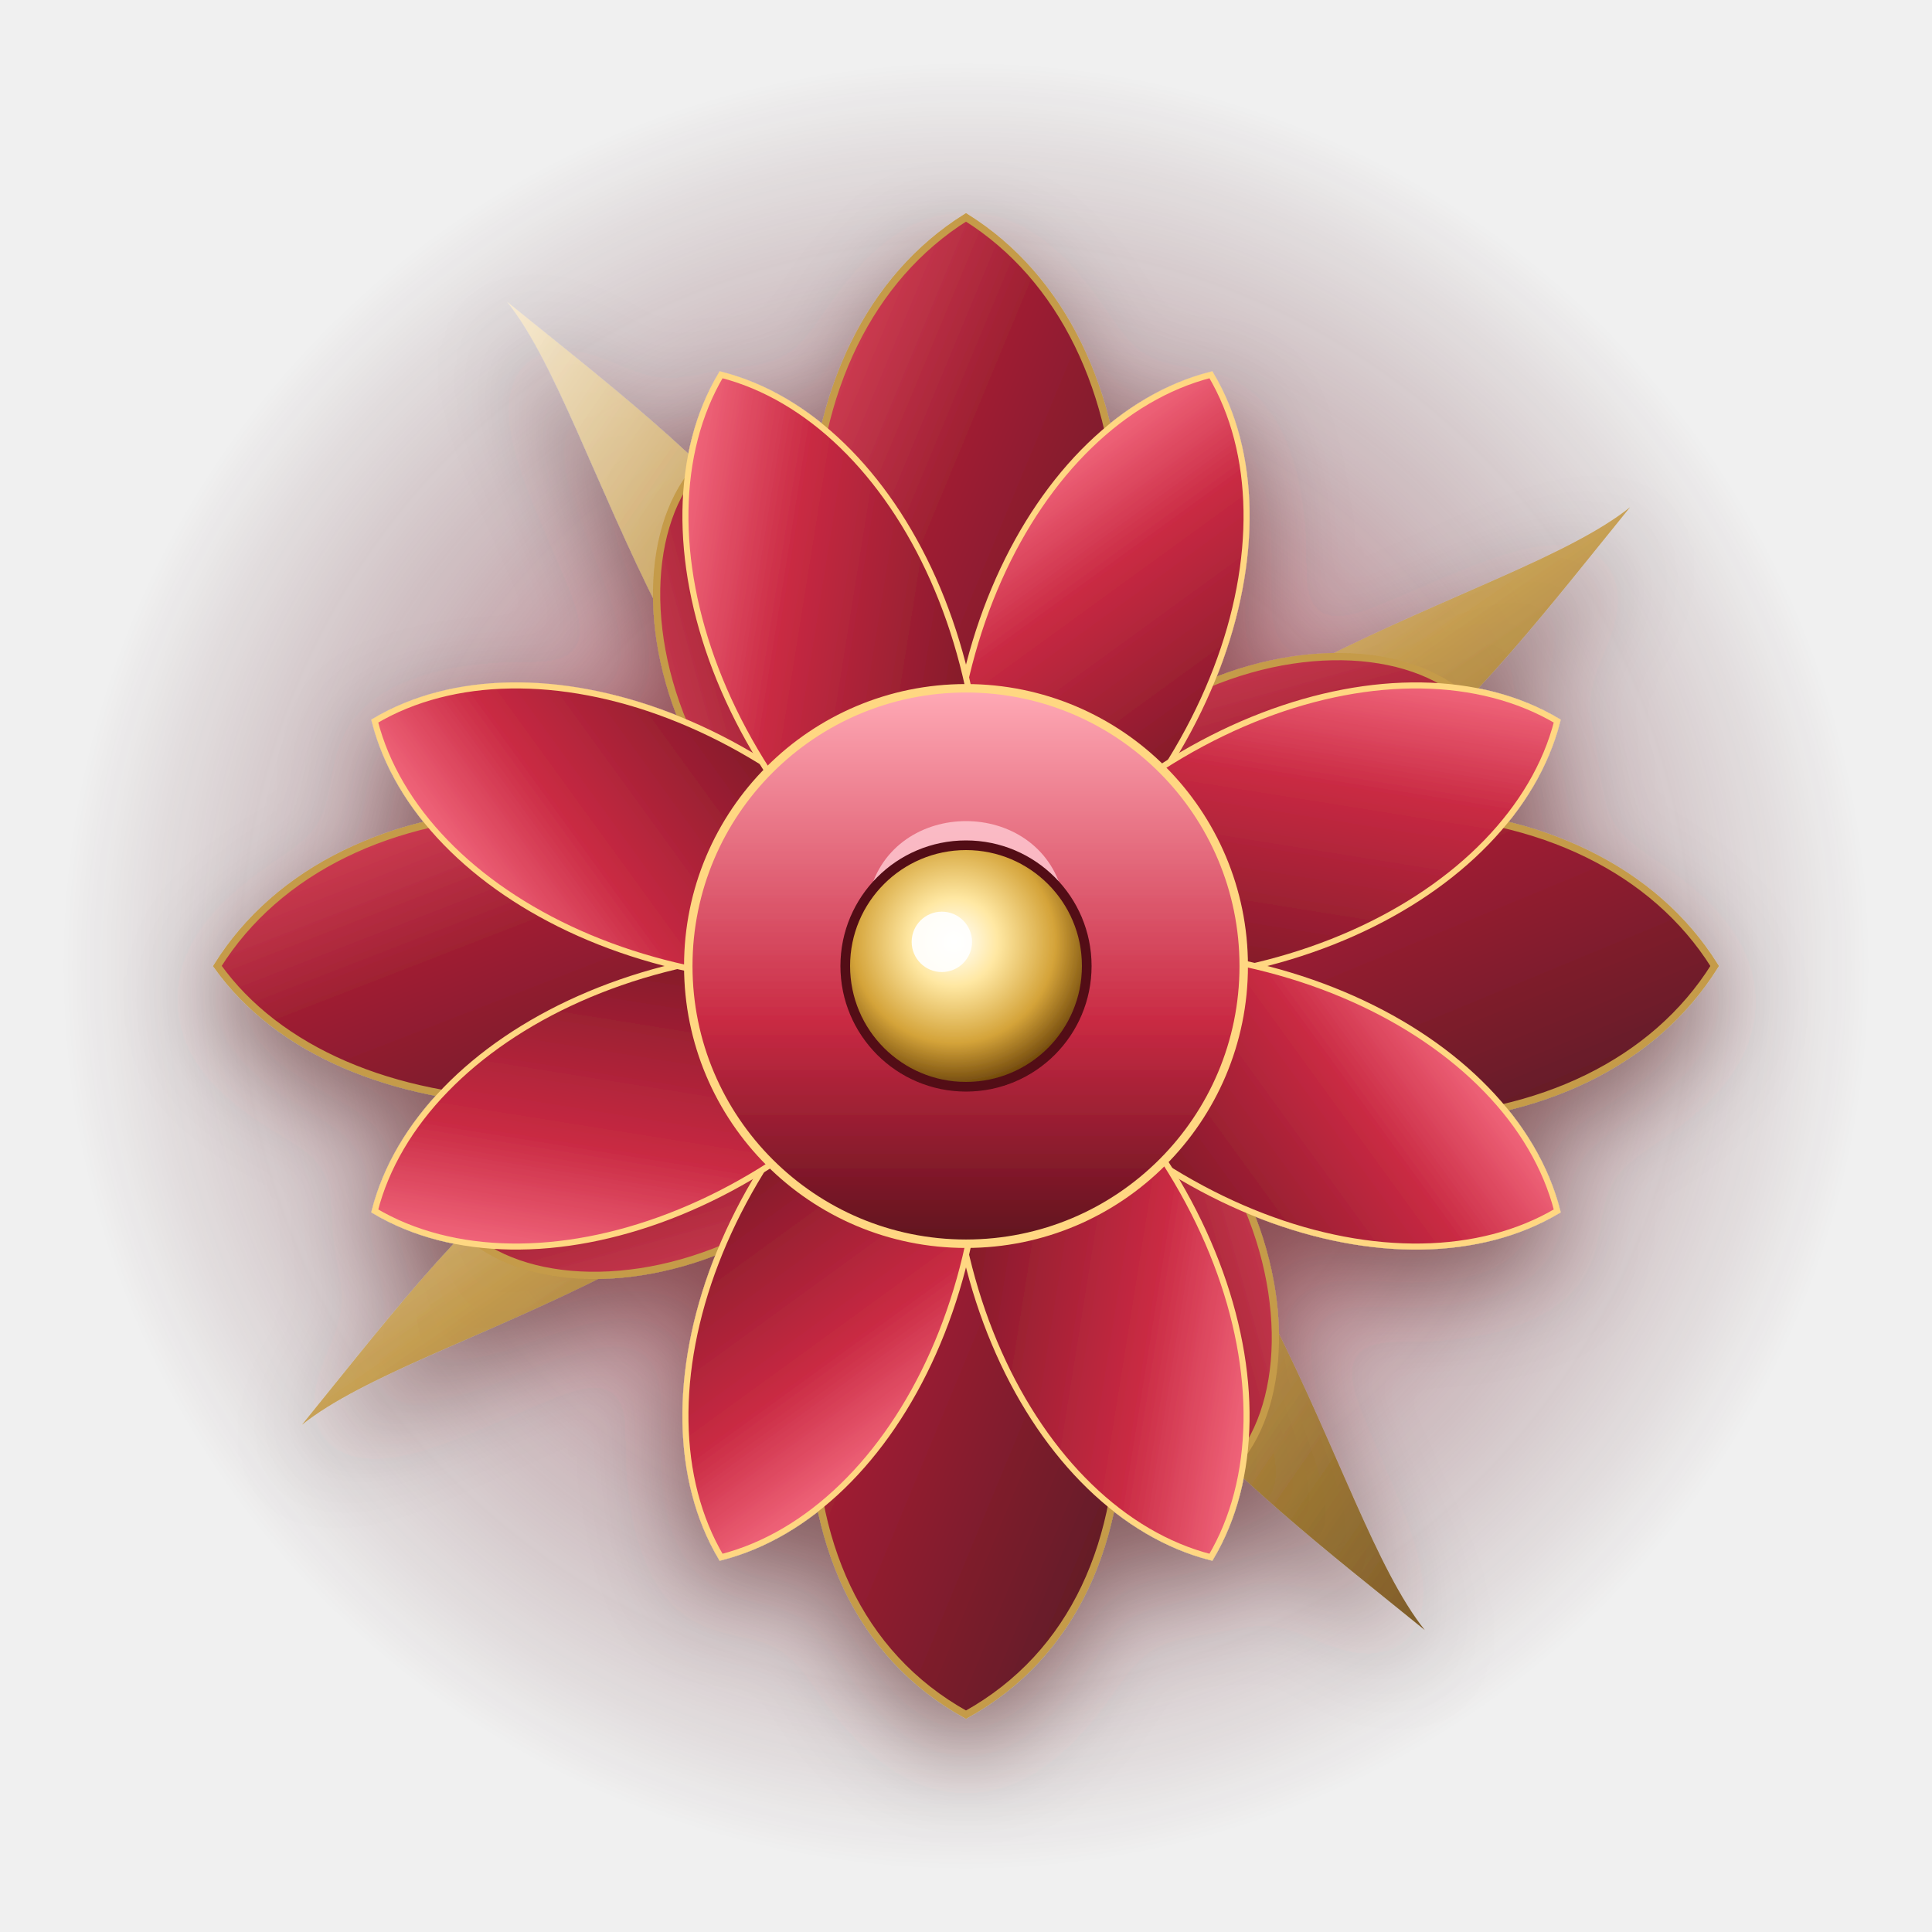
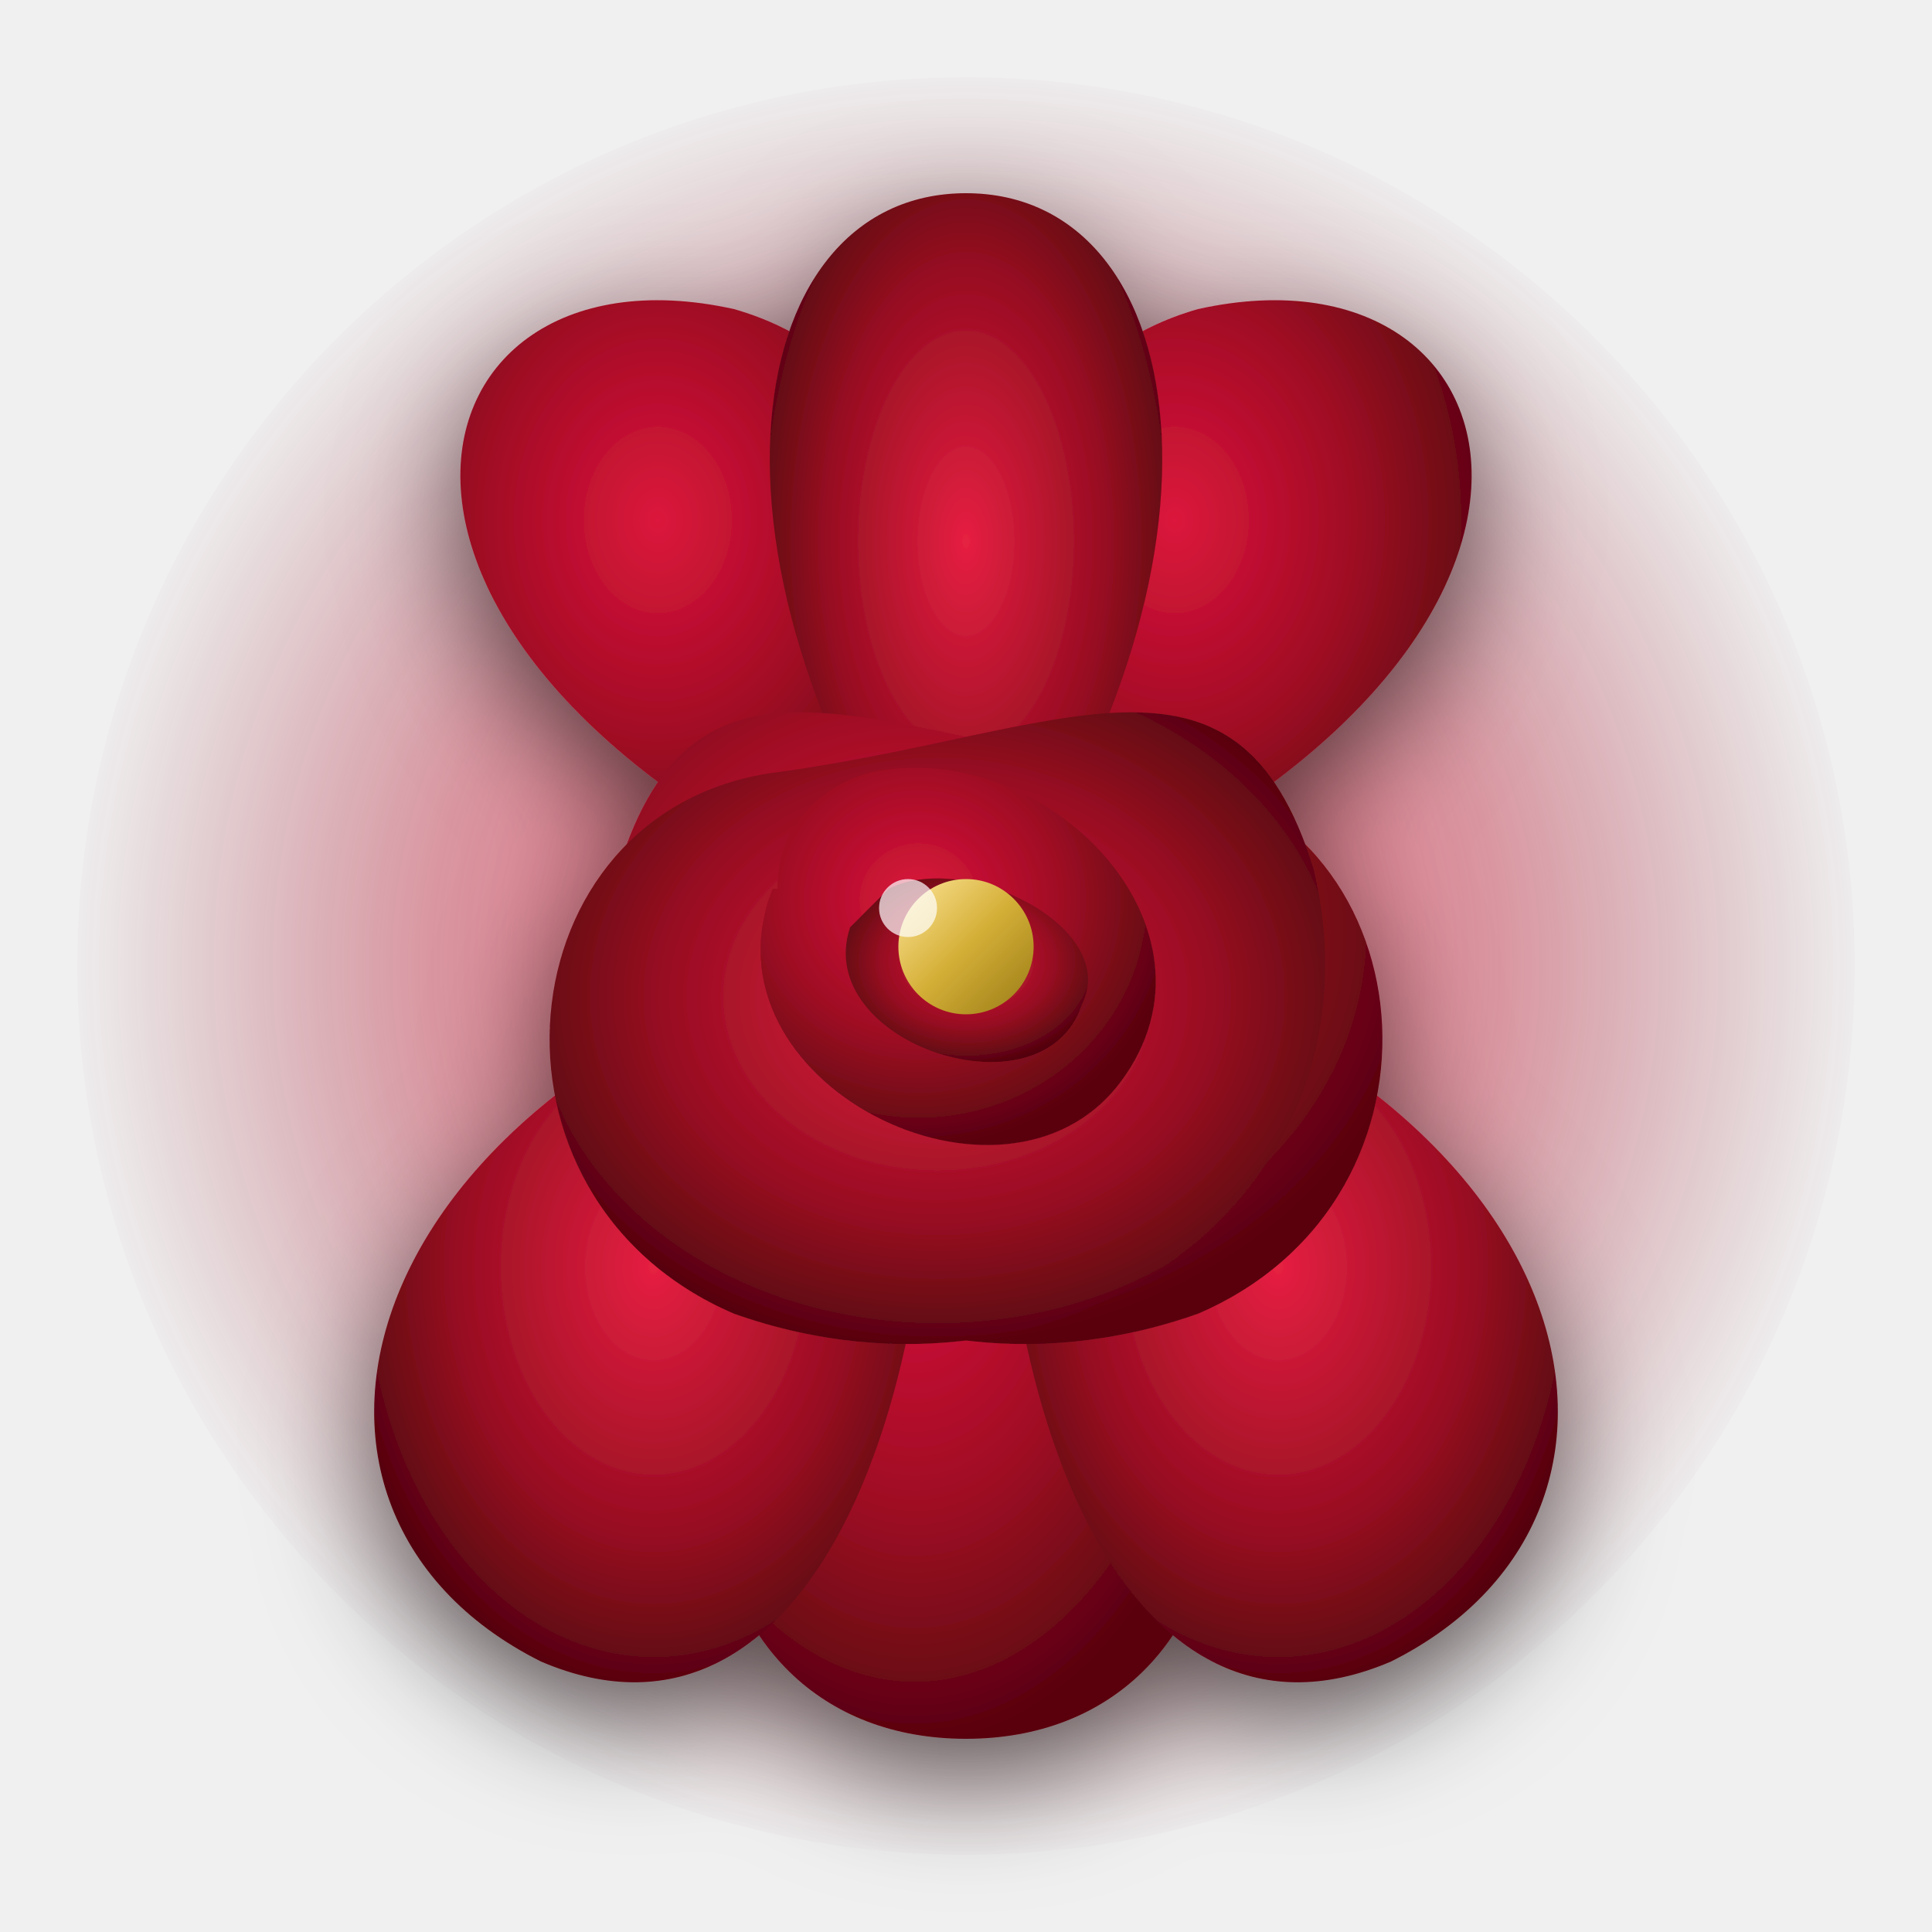
- <svg xmlns="http://www.w3.org/2000/svg" viewBox="0 0 160 160" width="160" height="160">
+ <svg xmlns="http://www.w3.org/2000/svg" viewBox="0 0 100 100" width="100" height="100">
  <defs>
-     <radialGradient id="rubyGlow" cx="50%" cy="50%" r="50%">
-       <stop offset="0%" stop-color="#ffdde2" stop-opacity="0.9" />
-       <stop offset="35%" stop-color="#b82d43" stop-opacity="0.6" />
-       <stop offset="70%" stop-color="#651a28" stop-opacity="0.25" />
-       <stop offset="100%" stop-color="#3d0c14" stop-opacity="0" />
+     <radialGradient id="roseGlow" cx="50%" cy="50%" r="50%">
+       <stop offset="0%" stop-color="#ff3b56" stop-opacity="0.8" />
+       <stop offset="60%" stop-color="#b8142e" stop-opacity="0.4" />
+       <stop offset="100%" stop-color="#800a1c" stop-opacity="0" />
    </radialGradient>
-     <linearGradient id="rubyOuterPetal" x1="0%" y1="0%" x2="100%" y2="100%">
-       <stop offset="0%" stop-color="#e84c63" />
-       <stop offset="40%" stop-color="#9e1f32" />
-       <stop offset="85%" stop-color="#651a28" />
-       <stop offset="100%" stop-color="#420d16" />
+     <radialGradient id="petalGrad1" cx="40%" cy="35%" r="65%">
+       <stop offset="0%" stop-color="#dc143c" />
+       <stop offset="55%" stop-color="#a00e24" />
+       <stop offset="100%" stop-color="#5a0410" />
+     </radialGradient>
+     <radialGradient id="petalGrad2" cx="50%" cy="45%" r="60%">
+       <stop offset="0%" stop-color="#e62042" />
+       <stop offset="60%" stop-color="#960d21" />
+       <stop offset="100%" stop-color="#4a030c" />
+     </radialGradient>
+     <linearGradient id="goldCenter" x1="0%" y1="0%" x2="100%" y2="100%">
+       <stop offset="0%" stop-color="#ffe699" />
+       <stop offset="50%" stop-color="#d4af37" />
+       <stop offset="100%" stop-color="#997a15" />
    </linearGradient>
-     <linearGradient id="rubyMidPetal" x1="20%" y1="0%" x2="80%" y2="100%">
-       <stop offset="0%" stop-color="#ff7b8f" />
-       <stop offset="35%" stop-color="#c92a43" />
-       <stop offset="80%" stop-color="#801928" />
-       <stop offset="100%" stop-color="#540f1a" />
-     </linearGradient>
-     <linearGradient id="rubyInnerCore" x1="0%" y1="0%" x2="0%" y2="100%">
-       <stop offset="0%" stop-color="#ffaab6" />
-       <stop offset="60%" stop-color="#c92a43" />
-       <stop offset="100%" stop-color="#5e111d" />
-     </linearGradient>
-     <linearGradient id="rubyGoldLeaf" x1="0%" y1="0%" x2="100%" y2="100%">
-       <stop offset="0%" stop-color="#faedd3" />
-       <stop offset="50%" stop-color="#c59b48" />
-       <stop offset="100%" stop-color="#734e15" />
-     </linearGradient>
-     <radialGradient id="rubyGoldStamen" cx="45%" cy="40%" r="60%">
-       <stop offset="0%" stop-color="#ffffff" />
-       <stop offset="30%" stop-color="#ffe8a3" />
-       <stop offset="70%" stop-color="#d4a339" />
-       <stop offset="100%" stop-color="#6e460b" />
-     </radialGradient>
-     <filter id="rubyShadow" x="-20%" y="-20%" width="140%" height="140%">
-       <feDropShadow dx="0" dy="3" stdDeviation="4" flood-color="#3d0a11" flood-opacity="0.45" />
+     <filter id="roseShadow" x="-20%" y="-20%" width="140%" height="140%">
+       <feDropShadow dx="0" dy="2" stdDeviation="3" flood-color="#000" flood-opacity="0.6" />
    </filter>
  </defs>
-   <circle cx="80" cy="80" r="76" fill="url(#rubyGlow)" />
-   <g filter="url(#rubyShadow)">
-     <g id="rubyFoliage">
-       <path d="M 80,80 C 95,55 125,50 135,42 C 122,58 110,75 80,80 Z" fill="url(#rubyGoldLeaf)" opacity="0.9" />
-       <path d="M 80,80 C 65,105 35,110 25,118 C 38,102 50,85 80,80 Z" fill="url(#rubyGoldLeaf)" opacity="0.9" />
-       <path d="M 80,80 C 55,65 50,35 42,25 C 58,38 75,50 80,80 Z" fill="url(#rubyGoldLeaf)" opacity="0.9" />
-       <path d="M 80,80 C 105,95 110,125 118,135 C 102,122 85,110 80,80 Z" fill="url(#rubyGoldLeaf)" opacity="0.9" />
-     </g>
-     <g id="rubyOuter">
-       <path d="M 80,80 C 62,56 64,28 80,18 C 96,28 98,56 80,80 Z" fill="url(#rubyOuterPetal)" stroke="#c59b48" stroke-width="0.6" />
-       <path d="M 80,80 C 66,54 86,30 98,36 C 106,48 94,68 80,80 Z" transform="rotate(45 80 80)" fill="url(#rubyOuterPetal)" stroke="#c59b48" stroke-width="0.6" />
-       <path d="M 80,80 C 104,62 132,64 142,80 C 132,96 104,98 80,80 Z" fill="url(#rubyOuterPetal)" stroke="#c59b48" stroke-width="0.6" />
-       <path d="M 80,80 C 66,54 86,30 98,36 C 106,48 94,68 80,80 Z" transform="rotate(135 80 80)" fill="url(#rubyOuterPetal)" stroke="#c59b48" stroke-width="0.6" />
-       <path d="M 80,80 C 96,104 98,132 80,142 C 62,132 64,104 80,80 Z" fill="url(#rubyOuterPetal)" stroke="#c59b48" stroke-width="0.6" />
-       <path d="M 80,80 C 66,54 86,30 98,36 C 106,48 94,68 80,80 Z" transform="rotate(225 80 80)" fill="url(#rubyOuterPetal)" stroke="#c59b48" stroke-width="0.6" />
-       <path d="M 80,80 C 56,96 28,94 18,80 C 28,64 56,62 80,80 Z" fill="url(#rubyOuterPetal)" stroke="#c59b48" stroke-width="0.6" />
-       <path d="M 80,80 C 66,54 86,30 98,36 C 106,48 94,68 80,80 Z" transform="rotate(315 80 80)" fill="url(#rubyOuterPetal)" stroke="#c59b48" stroke-width="0.6" />
-     </g>
-     <g id="rubyMid">
-       <g transform="rotate(22.5 80 80)">
-         <path d="M 80,80 C 66,60 68,36 80,27 C 92,36 94,60 80,80 Z" fill="url(#rubyMidPetal)" stroke="#ffd782" stroke-width="0.5" />
-       </g>
-       <g transform="rotate(67.5 80 80)">
-         <path d="M 80,80 C 66,60 68,36 80,27 C 92,36 94,60 80,80 Z" fill="url(#rubyMidPetal)" stroke="#ffd782" stroke-width="0.5" />
-       </g>
-       <g transform="rotate(112.5 80 80)">
-         <path d="M 80,80 C 66,60 68,36 80,27 C 92,36 94,60 80,80 Z" fill="url(#rubyMidPetal)" stroke="#ffd782" stroke-width="0.5" />
-       </g>
-       <g transform="rotate(157.5 80 80)">
-         <path d="M 80,80 C 66,60 68,36 80,27 C 92,36 94,60 80,80 Z" fill="url(#rubyMidPetal)" stroke="#ffd782" stroke-width="0.5" />
-       </g>
-       <g transform="rotate(202.5 80 80)">
-         <path d="M 80,80 C 66,60 68,36 80,27 C 92,36 94,60 80,80 Z" fill="url(#rubyMidPetal)" stroke="#ffd782" stroke-width="0.5" />
-       </g>
-       <g transform="rotate(247.5 80 80)">
-         <path d="M 80,80 C 66,60 68,36 80,27 C 92,36 94,60 80,80 Z" fill="url(#rubyMidPetal)" stroke="#ffd782" stroke-width="0.5" />
-       </g>
-       <g transform="rotate(292.5 80 80)">
-         <path d="M 80,80 C 66,60 68,36 80,27 C 92,36 94,60 80,80 Z" fill="url(#rubyMidPetal)" stroke="#ffd782" stroke-width="0.5" />
-       </g>
-       <g transform="rotate(337.5 80 80)">
-         <path d="M 80,80 C 66,60 68,36 80,27 C 92,36 94,60 80,80 Z" fill="url(#rubyMidPetal)" stroke="#ffd782" stroke-width="0.5" />
-       </g>
-     </g>
-     <circle cx="80" cy="80" r="23" fill="url(#rubyInnerCore)" stroke="#ffd782" stroke-width="0.7" />
-     <path d="M 72,74 C 74,66 86,66 88,74 C 88,82 72,86 72,74 Z" fill="#ffccd4" opacity="0.8" />
-     <circle cx="80" cy="80" r="10" fill="url(#rubyGoldStamen)" stroke="#520d17" stroke-width="0.8" />
-     <circle cx="78" cy="78" r="2.5" fill="#ffffff" opacity="0.9" />
+   <circle cx="50" cy="50" r="46" fill="url(#roseGlow)" />
+   <g filter="url(#roseShadow)">
+     <path d="M 50 48 C 30 70, 35 90, 50 90 C 65 90, 70 70, 50 48 Z" fill="url(#petalGrad1)" />
+     <path d="M 48 48 C 18 55, 12 78, 28 86 C 42 92, 50 72, 48 48 Z" fill="url(#petalGrad2)" />
+     <path d="M 52 48 C 82 55, 88 78, 72 86 C 58 92, 50 72, 52 48 Z" fill="url(#petalGrad2)" />
+     <path d="M 48 48 C 15 35, 20 12, 38 16 C 52 20, 50 40, 48 48 Z" fill="url(#petalGrad1)" />
+     <path d="M 52 48 C 85 35, 80 12, 62 16 C 48 20, 50 40, 52 48 Z" fill="url(#petalGrad1)" />
+     <path d="M 50 50 C 35 30, 38 10, 50 10 C 62 10, 65 30, 50 50 Z" fill="url(#petalGrad2)" />
+     <path d="M 32 45 C 28 62, 45 74, 62 68 C 76 62, 74 42, 60 40 C 45 38, 36 32, 32 45 Z" fill="url(#petalGrad1)" />
+     <path d="M 68 45 C 72 62, 55 74, 38 68 C 24 62, 26 42, 40 40 C 55 38, 64 32, 68 45 Z" fill="url(#petalGrad2)" />
+     <path d="M 40 46 C 36 56, 52 64, 58 56 C 64 48, 54 38, 45 40 C 38 42, 38 52, 50 54 C 56 55, 58 48, 52 46 Z" fill="url(#petalGrad1)" />
+     <path d="M 44 48 C 42 54, 54 58, 56 52 C 58 48, 50 44, 46 46 Z" fill="url(#petalGrad2)" />
+     <circle cx="50" cy="49" r="3.5" fill="url(#goldCenter)" />
+     <circle cx="47" cy="47" r="1.5" fill="#fff" opacity="0.7" />
  </g>
</svg>
